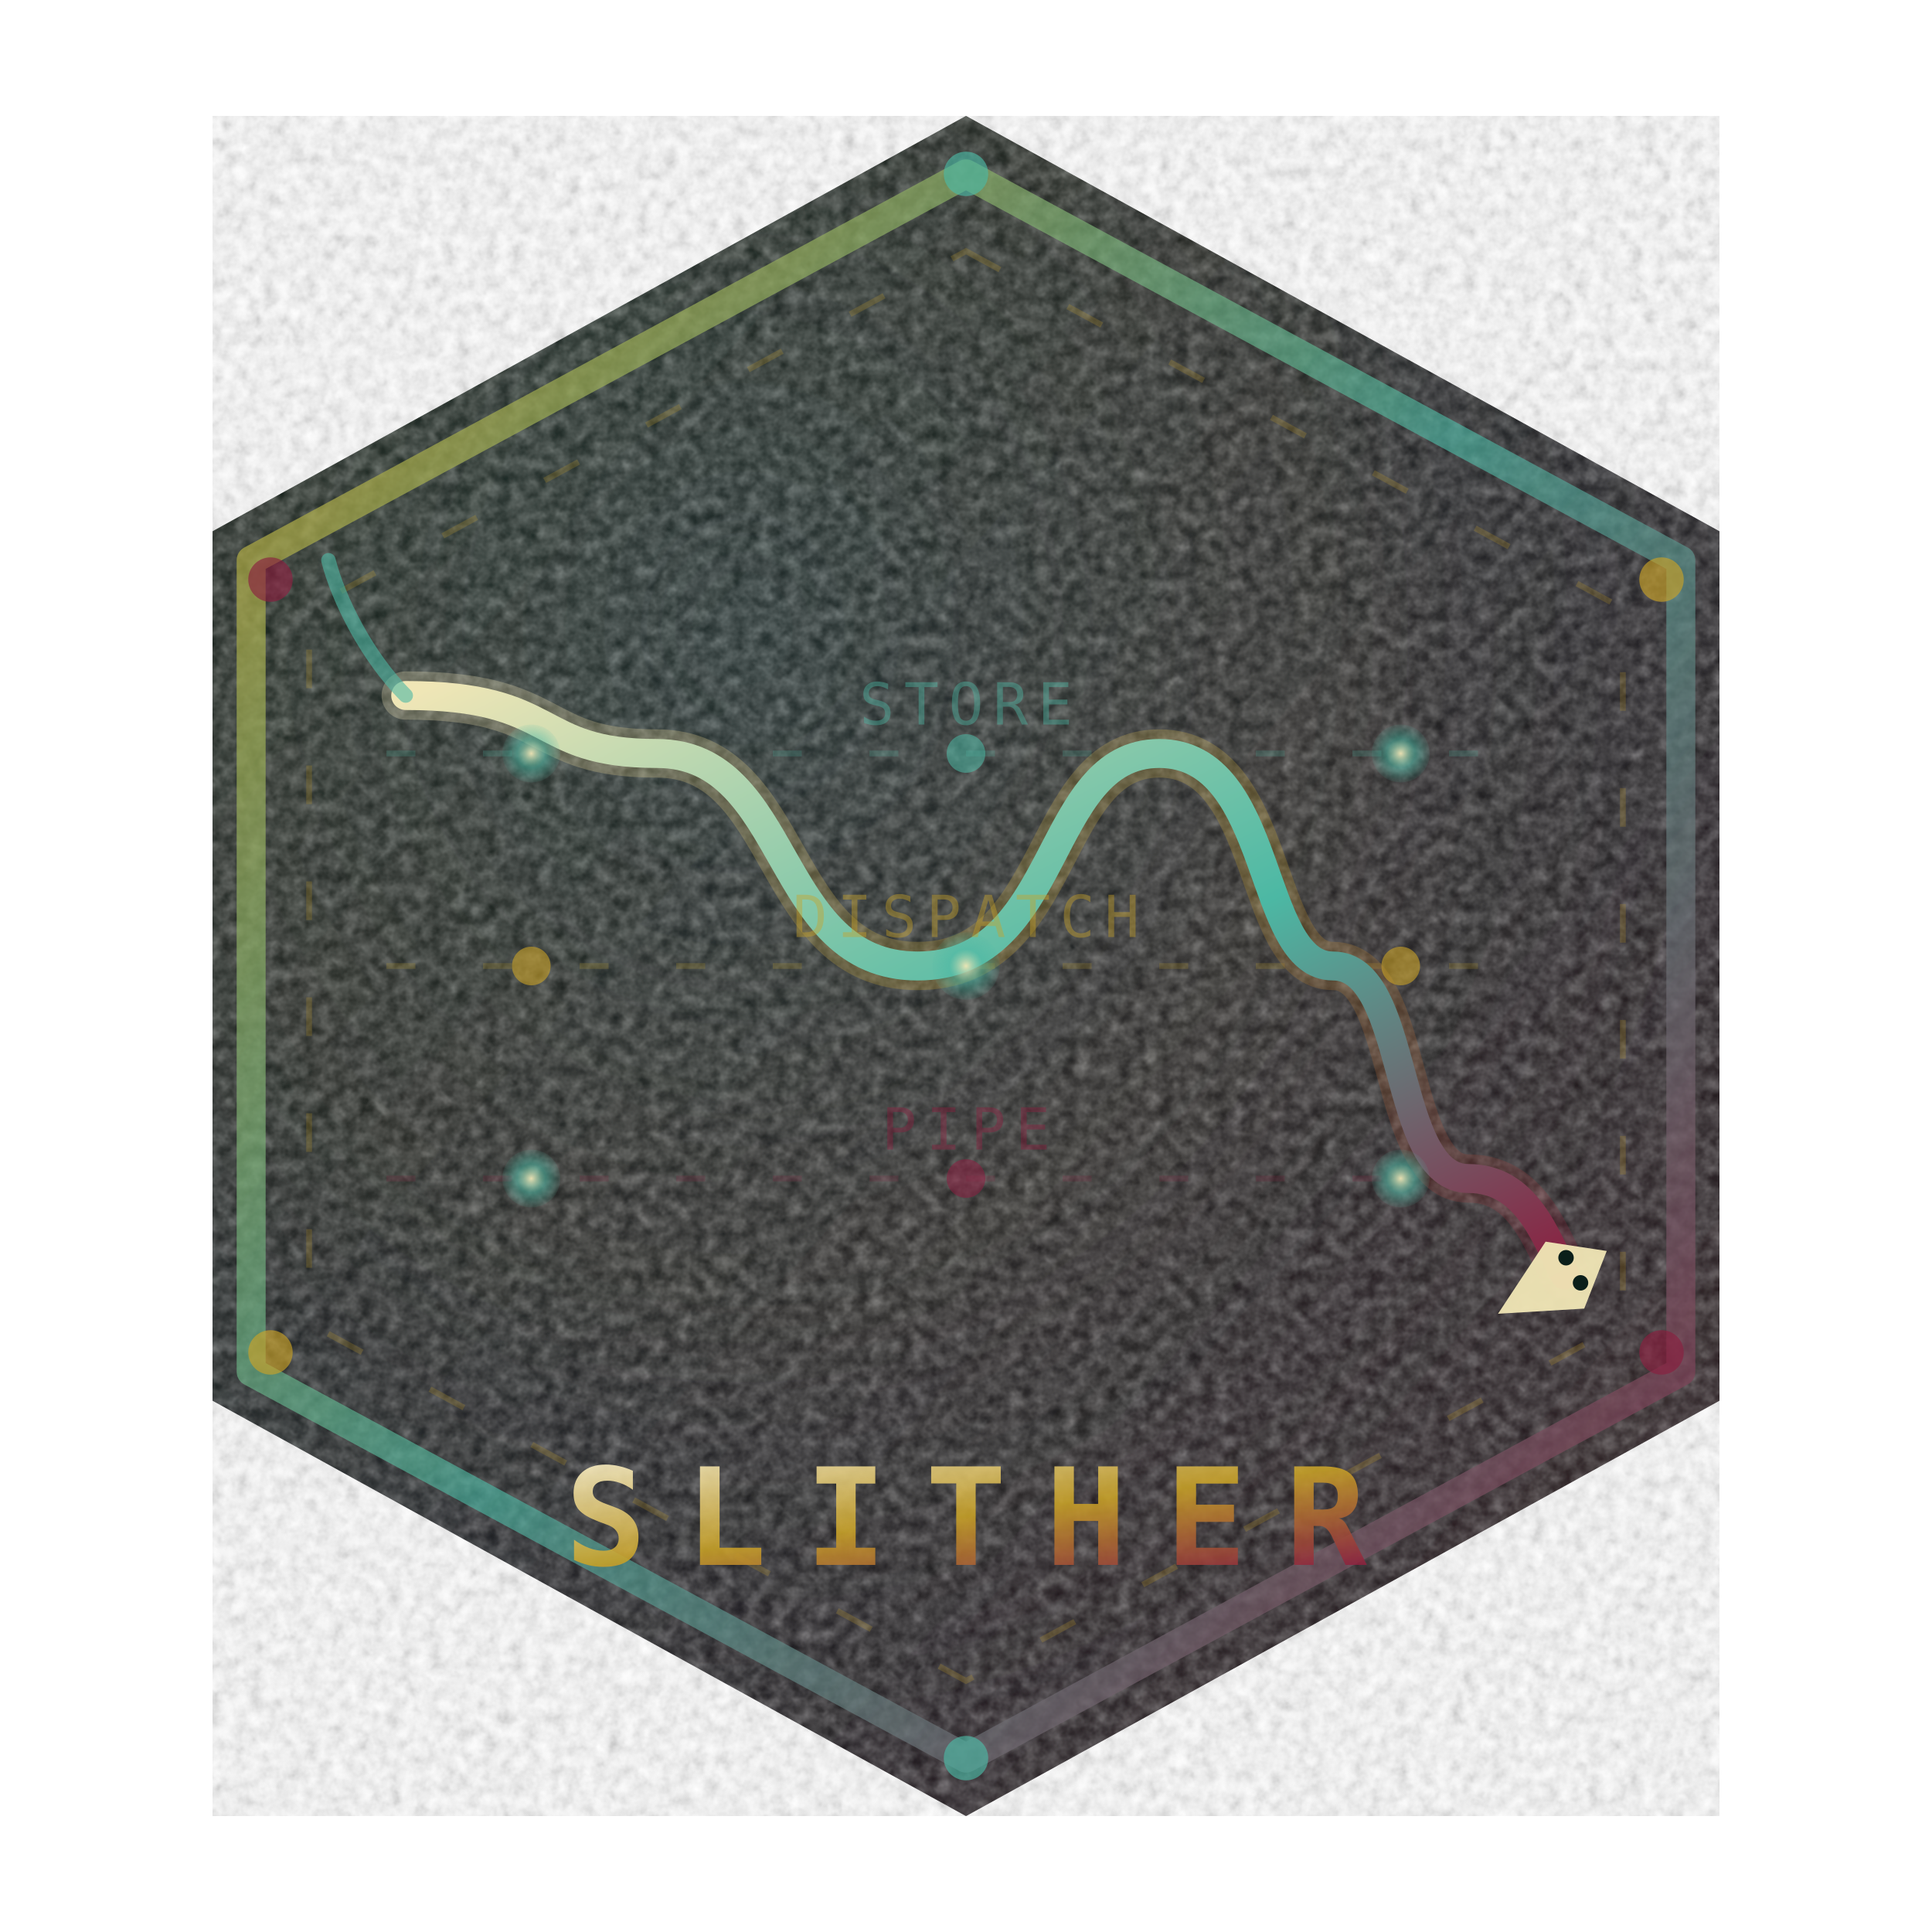
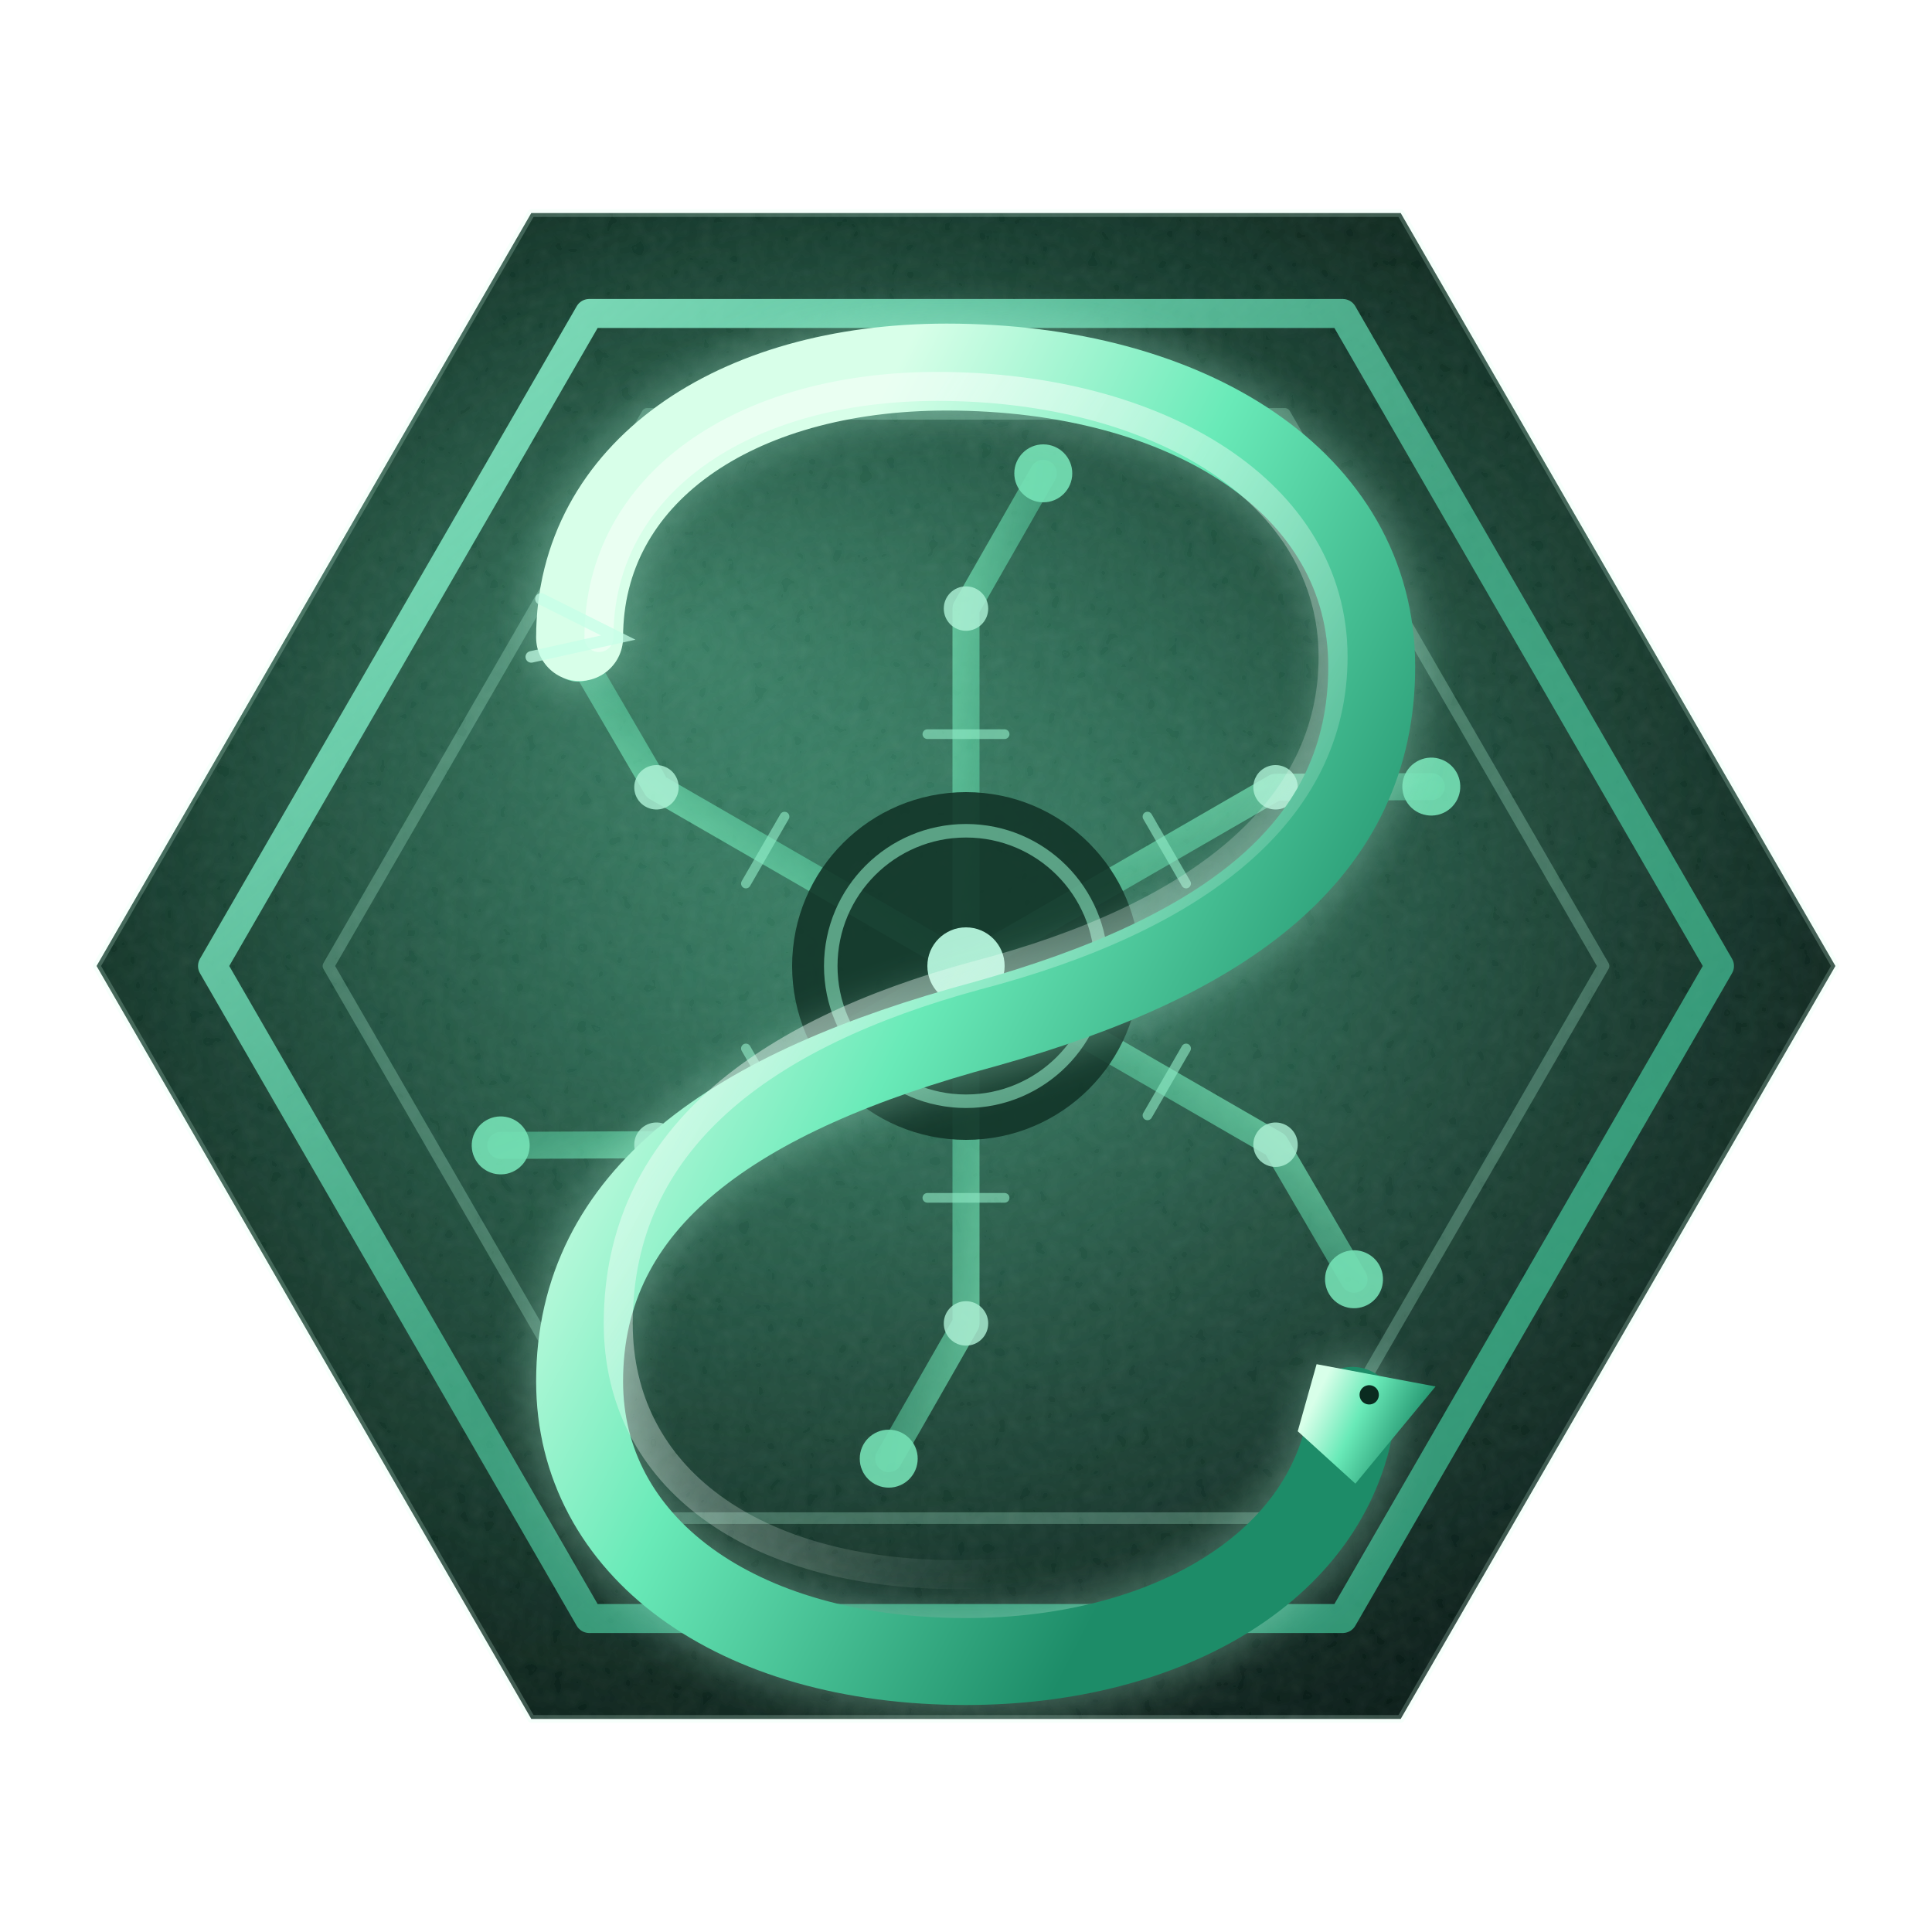
- <svg xmlns="http://www.w3.org/2000/svg" viewBox="0 0 200 200" width="200" height="200">
+ <svg xmlns="http://www.w3.org/2000/svg" width="200" height="200" viewBox="0 0 200 200" aria-hidden="true">
  <defs>
-     <linearGradient id="bgGrad" x1="0%" y1="0%" x2="100%" y2="100%">
-       <stop offset="0%" stop-color="#0b1f1a" />
-       <stop offset="55%" stop-color="#1a1b22" />
-       <stop offset="100%" stop-color="#2b1618" />
+     <polygon id="hex" points="55,22.058 145,22.058 190,100 145,177.942 55,177.942 10,100" />
+     <clipPath id="hexClip">
+       <use href="#hex" />
+     </clipPath>
+     <linearGradient id="bgGrad" x1="16%" y1="12%" x2="84%" y2="88%">
+       <stop offset="0%" stop-color="#081711" />
+       <stop offset="52%" stop-color="#0f2a20" />
+       <stop offset="100%" stop-color="#0a1d18" />
    </linearGradient>
-     <radialGradient id="bgSpot" cx="35%" cy="30%" r="70%">
-       <stop offset="0%" stop-color="#4cb8a4" stop-opacity="0.18" />
-       <stop offset="55%" stop-color="#c9a227" stop-opacity="0.10" />
-       <stop offset="100%" stop-color="#000000" stop-opacity="0" />
+     <radialGradient id="ambient" cx="34%" cy="28%" r="78%">
+       <stop offset="0%" stop-color="#6ff2bf" stop-opacity="0.36" />
+       <stop offset="42%" stop-color="#3fbf92" stop-opacity="0.16" />
+       <stop offset="100%" stop-color="#04110d" stop-opacity="0" />
    </radialGradient>
-     <linearGradient id="snakeGrad" x1="0%" y1="0%" x2="100%" y2="100%">
-       <stop offset="0%" stop-color="#f0e6b6" />
-       <stop offset="55%" stop-color="#4cb8a4" />
-       <stop offset="100%" stop-color="#8b1e3f" />
+     <radialGradient id="centerGlow" cx="50%" cy="50%" r="56%">
+       <stop offset="0%" stop-color="#80ffd0" stop-opacity="0.34" />
+       <stop offset="100%" stop-color="#80ffd0" stop-opacity="0" />
+     </radialGradient>
+     <linearGradient id="ringStroke" x1="0%" y1="0%" x2="100%" y2="100%">
+       <stop offset="0%" stop-color="#9effdb" stop-opacity="0.88" />
+       <stop offset="50%" stop-color="#54d8ab" stop-opacity="0.62" />
+       <stop offset="100%" stop-color="#34a881" stop-opacity="0.84" />
    </linearGradient>
-     <linearGradient id="snakeGlow" x1="0%" y1="0%" x2="100%" y2="100%">
-       <stop offset="0%" stop-color="#fff3c6" />
-       <stop offset="50%" stop-color="#c9a227" />
-       <stop offset="100%" stop-color="#8b1e3f" />
+     <linearGradient id="traceStroke" x1="0%" y1="0%" x2="100%" y2="100%">
+       <stop offset="0%" stop-color="#7df0bf" stop-opacity="0.74" />
+       <stop offset="100%" stop-color="#39b88c" stop-opacity="0.42" />
    </linearGradient>
-     <linearGradient id="edgeGrad" x1="0%" y1="0%" x2="100%" y2="100%">
-       <stop offset="0%" stop-color="#c9a227" stop-opacity="0.9" />
-       <stop offset="50%" stop-color="#4cb8a4" stop-opacity="0.75" />
-       <stop offset="100%" stop-color="#8b1e3f" stop-opacity="0.9" />
+     <linearGradient id="snakeBody" x1="20%" y1="24%" x2="82%" y2="76%">
+       <stop offset="0%" stop-color="#d8ffe9" />
+       <stop offset="42%" stop-color="#69eab8" />
+       <stop offset="100%" stop-color="#1d8c68" />
    </linearGradient>
-     <linearGradient id="laneStore" x1="0%" y1="0%" x2="100%" y2="0%">
-       <stop offset="0%" stop-color="#4cb8a4" stop-opacity="0.16" />
-       <stop offset="50%" stop-color="#4cb8a4" stop-opacity="0.06" />
-       <stop offset="100%" stop-color="#4cb8a4" stop-opacity="0.16" />
+     <linearGradient id="snakeSpec" x1="24%" y1="20%" x2="78%" y2="80%">
+       <stop offset="0%" stop-color="#f2fff8" stop-opacity="0.8" />
+       <stop offset="100%" stop-color="#f2fff8" stop-opacity="0" />
    </linearGradient>
-     <linearGradient id="laneDispatch" x1="0%" y1="0%" x2="100%" y2="0%">
-       <stop offset="0%" stop-color="#c9a227" stop-opacity="0.16" />
-       <stop offset="50%" stop-color="#c9a227" stop-opacity="0.06" />
-       <stop offset="100%" stop-color="#c9a227" stop-opacity="0.16" />
-     </linearGradient>
-     <linearGradient id="lanePipe" x1="0%" y1="0%" x2="100%" y2="0%">
-       <stop offset="0%" stop-color="#8b1e3f" stop-opacity="0.16" />
-       <stop offset="50%" stop-color="#8b1e3f" stop-opacity="0.06" />
-       <stop offset="100%" stop-color="#8b1e3f" stop-opacity="0.16" />
-     </linearGradient>
-     <radialGradient id="nodeGlow" cx="50%" cy="50%" r="55%">
-       <stop offset="0%" stop-color="#f0e6b6" stop-opacity="0.95" />
-       <stop offset="45%" stop-color="#4cb8a4" stop-opacity="0.55" />
-       <stop offset="100%" stop-color="#4cb8a4" stop-opacity="0" />
-     </radialGradient>
-     <filter id="noise" x="0%" y="0%" width="100%" height="100%">
-       <feTurbulence type="fractalNoise" baseFrequency="0.7" numOctaves="3" stitchTiles="stitch" result="n" />
-       <feColorMatrix type="saturate" values="0" in="n" result="g" />
-       <feBlend in="SourceGraphic" in2="g" mode="soft-light" result="b" />
-       <feComponentTransfer in="b">
-         <feFuncA type="linear" slope="1" />
+     <filter id="softNoise" x="0" y="0" width="1" height="1">
+       <feTurbulence type="fractalNoise" baseFrequency="0.72" numOctaves="2" seed="7" result="noise" />
+       <feColorMatrix in="noise" type="saturate" values="0" result="mono" />
+       <feComponentTransfer in="mono" result="faded">
+         <feFuncA type="table" tableValues="0 0.05" />
      </feComponentTransfer>
+       <feBlend in="SourceGraphic" in2="faded" mode="soft-light" />
    </filter>
+     <filter id="snakeGlow" x="-30%" y="-30%" width="160%" height="160%">
+       <feGaussianBlur stdDeviation="1.8" result="blur" />
+       <feColorMatrix in="blur" type="matrix" values="0 0 0 0 0.45 0 0 0 0 0.93 0 0 0 0 0.72 0 0 0 0.68 0" />
+     </filter>
+     <g id="spoke" fill="none" stroke-linecap="round" stroke-linejoin="round">
+       <path d="M100 100 L100 63 L108 49" stroke="url(#traceStroke)" stroke-width="2.8" />
+       <path d="M96 76 L104 76" stroke="#9af8d1" stroke-opacity="0.62" stroke-width="1" />
+       <circle cx="108" cy="49" r="3" fill="#7ef0c1" fill-opacity="0.9" />
+       <circle cx="100" cy="63" r="2.3" fill="#bafee2" fill-opacity="0.82" />
+     </g>
  </defs>
-   <polygon points="100,12 178,55 178,145 100,188 22,145 22,55" fill="url(#bgGrad)" />
-   <polygon points="100,12 178,55 178,145 100,188 22,145 22,55" fill="url(#bgSpot)" opacity="0.9" />
-   <polygon points="100,12 178,55 178,145 100,188 22,145 22,55" fill="url(#bgGrad)" filter="url(#noise)" opacity="0.55" />
-   <polygon points="100,18 174,58 174,142 100,182 26,142 26,58" fill="none" stroke="url(#edgeGrad)" stroke-width="3" stroke-linejoin="round" opacity="0.85" />
-   <polygon points="100,26 168,63 168,137 100,174 32,137 32,63" fill="none" stroke="#c9a227" stroke-width="0.6" stroke-opacity="0.22" stroke-dasharray="4,8" />
-   <g opacity="0.7">
-     <line x1="35" y1="78" x2="165" y2="78" stroke="url(#laneStore)" stroke-width="18" stroke-linecap="round" />
-     <line x1="35" y1="100" x2="165" y2="100" stroke="url(#laneDispatch)" stroke-width="18" stroke-linecap="round" />
-     <line x1="35" y1="122" x2="165" y2="122" stroke="url(#lanePipe)" stroke-width="18" stroke-linecap="round" />
-     <line x1="40" y1="78" x2="160" y2="78" stroke="#4cb8a4" stroke-width="0.6" stroke-opacity="0.28" stroke-dasharray="3,7" />
-     <line x1="40" y1="100" x2="160" y2="100" stroke="#c9a227" stroke-width="0.6" stroke-opacity="0.28" stroke-dasharray="3,7" />
-     <line x1="40" y1="122" x2="160" y2="122" stroke="#8b1e3f" stroke-width="0.6" stroke-opacity="0.26" stroke-dasharray="3,7" />
+   <g clip-path="url(#hexClip)">
+     <use href="#hex" fill="url(#bgGrad)" />
+     <use href="#hex" fill="url(#ambient)" />
+     <rect x="10" y="22.058" width="180" height="155.884" fill="url(#centerGlow)" />
+     <g filter="url(#softNoise)">
+       <use href="#hex" fill="#000" fill-opacity="0.06" />
+     </g>
+     <polygon points="61,32.451 139,32.451 178,100 139,167.549 61,167.549 22,100" fill="none" stroke="url(#ringStroke)" stroke-width="3" stroke-linejoin="round" />
+     <polygon points="67,42.843 133,42.843 166,100 133,157.157 67,157.157 34,100" fill="none" stroke="#b5ffe1" stroke-opacity="0.26" stroke-width="1.2" stroke-linejoin="round" />
+     <g opacity="0.9">
+       <use href="#spoke" />
+       <use href="#spoke" transform="rotate(60 100 100)" />
+       <use href="#spoke" transform="rotate(120 100 100)" />
+       <use href="#spoke" transform="rotate(180 100 100)" />
+       <use href="#spoke" transform="rotate(240 100 100)" />
+       <use href="#spoke" transform="rotate(300 100 100)" />
+     </g>
+     <circle cx="100" cy="100" r="18" fill="#123427" fill-opacity="0.88" />
+     <circle cx="100" cy="100" r="14" fill="none" stroke="#97f8cf" stroke-opacity="0.54" stroke-width="1.4" />
+     <circle cx="100" cy="100" r="4" fill="#bfffe6" fill-opacity="0.9" />
+     <path d="M60 66 C60 49 76 38 98 38 C123 38 142 50 142 69 C142 88 127 99 102 106 C76 113 60 124 60 143 C60 160 76 172 100 172 C121 172 138 162 140 146" fill="none" stroke="url(#snakeBody)" stroke-width="11" stroke-linecap="round" stroke-linejoin="round" filter="url(#snakeGlow)" opacity="0.42" />
+     <path d="M60 66 C60 49 76 38 98 38 C123 38 142 50 142 69 C142 88 127 99 102 106 C76 113 60 124 60 143 C60 160 76 172 100 172 C121 172 138 162 140 146" fill="none" stroke="url(#snakeBody)" stroke-width="9" stroke-linecap="round" stroke-linejoin="round" />
+     <path d="M62 66 C62 50 77 40 97 40 C120 40 138 51 138 68 C138 84 124 95 101 101 C79 107 64 118 64 137 C64 153 78 163 99 163 C118 163 132 156 134 143" fill="none" stroke="url(#snakeSpec)" stroke-width="3" stroke-linecap="round" stroke-linejoin="round" opacity="0.82" />
+     <g transform="translate(141 146) rotate(-18)">
+       <path d="M-3 -6 L8 0 L-3 7 L-7 0 Z" fill="url(#snakeBody)" />
+       <circle cx="1.2" cy="-1.3" r="1" fill="#0a2b20" />
+     </g>
+     <path d="M56 62 L64 66 L55 68" fill="none" stroke="#c5ffe8" stroke-opacity="0.72" stroke-width="1.2" stroke-linecap="round" />
  </g>
-   <g>
-     <path d="M 42,72            C 58,72 55,78 68,78            C 82,78 80,100 95,100            C 110,100 108,78 120,78            C 132,78 130,100 138,100            C 146,100 144,122 152,122            C 158,122 160,128 162,132" fill="none" stroke="url(#snakeGlow)" stroke-width="5" stroke-linecap="round" stroke-linejoin="round" opacity="0.26" />
-     <path d="M 42,72            C 58,72 55,78 68,78            C 82,78 80,100 95,100            C 110,100 108,78 120,78            C 132,78 130,100 138,100            C 146,100 144,122 152,122            C 158,122 160,128 162,132" fill="none" stroke="url(#snakeGrad)" stroke-width="3" stroke-linecap="round" stroke-linejoin="round" />
-     <g transform="translate(162,132) rotate(60)">
-       <path d="M 0,-5 L 4,0 L 0,8 L -4,0 Z" fill="#f0e6b6" opacity="0.95" />
-       <circle cx="-1.5" cy="-1" r="0.8" fill="#0b1f1a" />
-       <circle cx="1.5" cy="-1" r="0.8" fill="#0b1f1a" />
-     </g>
-     <path d="M 42,72 C 38,68 35,62 34,58" fill="none" stroke="#4cb8a4" stroke-width="1.5" stroke-linecap="round" opacity="0.6" />
-   </g>
-   <g>
-     <circle cx="55" cy="78" r="3" fill="url(#nodeGlow)" />
-     <circle cx="100" cy="78" r="2" fill="#4cb8a4" opacity="0.55" />
-     <circle cx="145" cy="78" r="3" fill="url(#nodeGlow)" />
-     <circle cx="55" cy="100" r="2" fill="#c9a227" opacity="0.6" />
-     <circle cx="100" cy="100" r="3.5" fill="url(#nodeGlow)" />
-     <circle cx="145" cy="100" r="2" fill="#c9a227" opacity="0.6" />
-     <circle cx="55" cy="122" r="3" fill="url(#nodeGlow)" />
-     <circle cx="100" cy="122" r="2" fill="#8b1e3f" opacity="0.55" />
-     <circle cx="145" cy="122" r="3" fill="url(#nodeGlow)" />
-   </g>
-   <g opacity="0.65">
-     <circle cx="100" cy="18" r="2.3" fill="#4cb8a4" />
-     <circle cx="172" cy="60" r="2.3" fill="#c9a227" />
-     <circle cx="172" cy="140" r="2.3" fill="#8b1e3f" />
-     <circle cx="100" cy="182" r="2.3" fill="#4cb8a4" />
-     <circle cx="28" cy="140" r="2.3" fill="#c9a227" />
-     <circle cx="28" cy="60" r="2.3" fill="#8b1e3f" />
-   </g>
-   <text x="100" y="162" text-anchor="middle" font-family="'SF Mono', 'Fira Code', 'JetBrains Mono', monospace" font-size="14" font-weight="700" letter-spacing="4" fill="url(#snakeGlow)" opacity="0.88">SLITHER</text>
-   <g font-family="'SF Mono', 'Fira Code', monospace" font-size="6" opacity="0.42" letter-spacing="1">
-     <text x="100" y="75" text-anchor="middle" fill="#4cb8a4">STORE</text>
-     <text x="100" y="97" text-anchor="middle" fill="#c9a227">DISPATCH</text>
-     <text x="100" y="119" text-anchor="middle" fill="#8b1e3f">PIPE</text>
-   </g>
+   <use href="#hex" fill="none" stroke="#d9ffef" stroke-opacity="0.22" stroke-width="0.8" stroke-linejoin="round" />
</svg>
